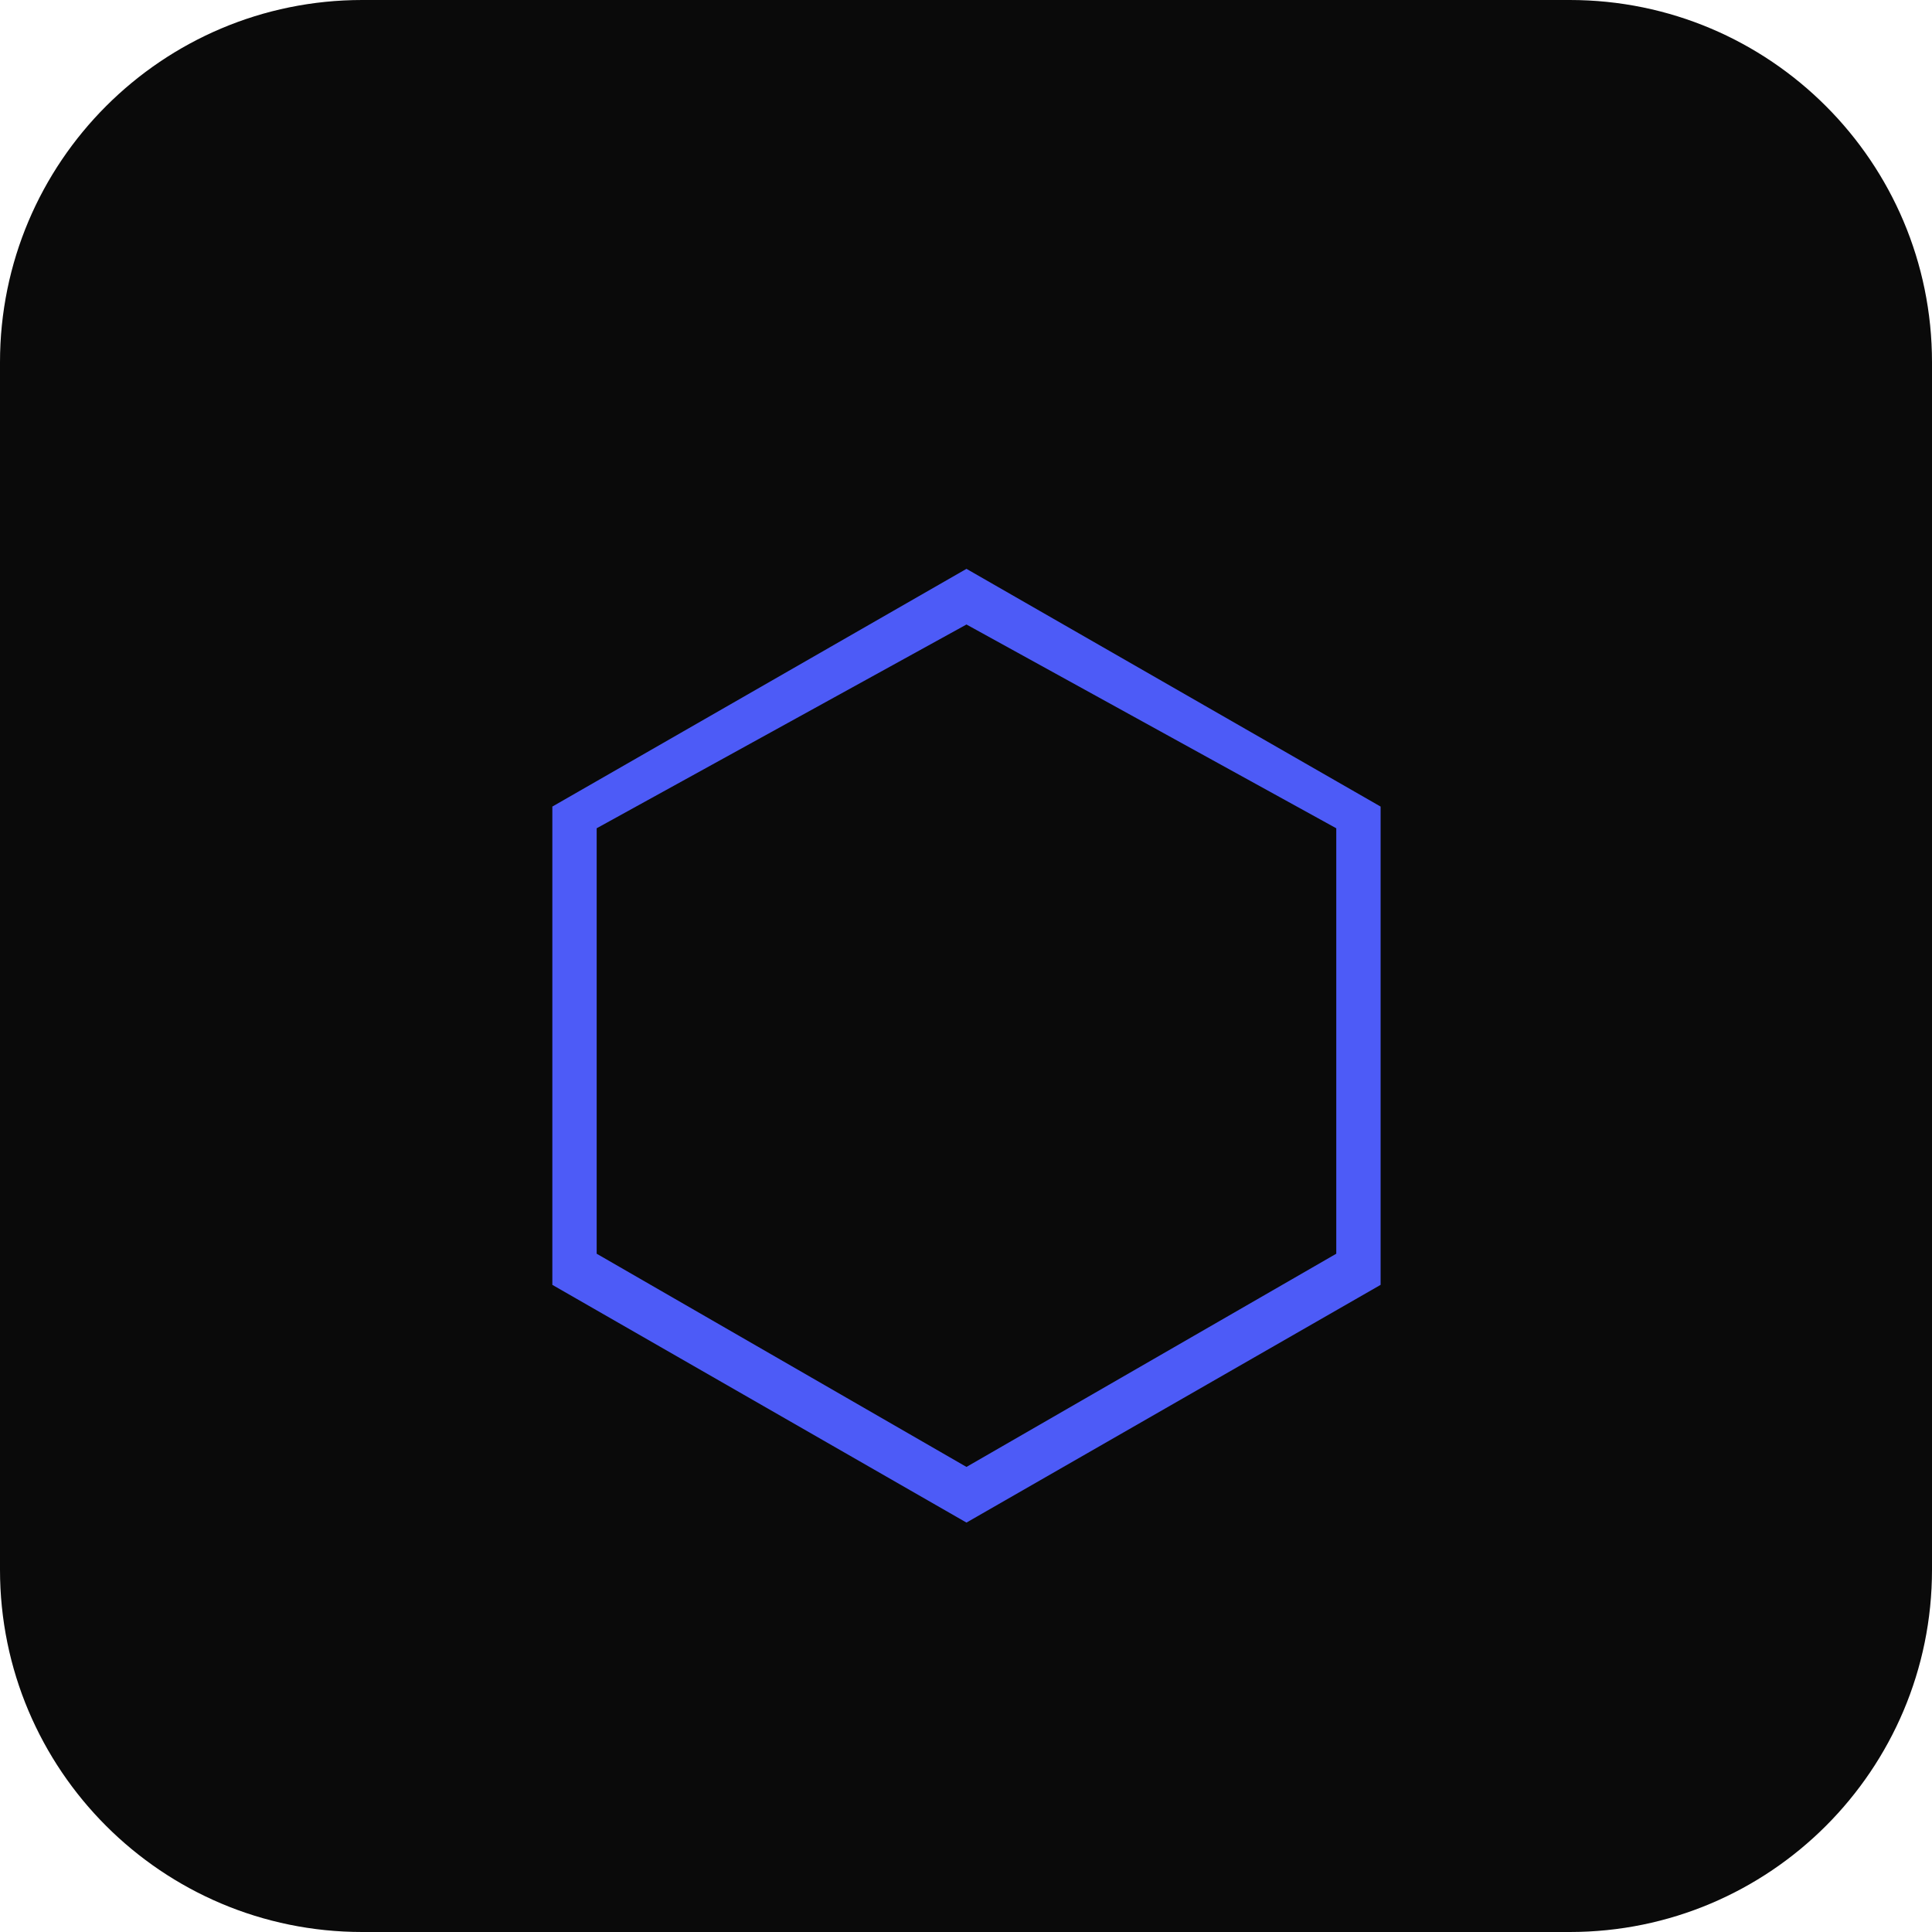
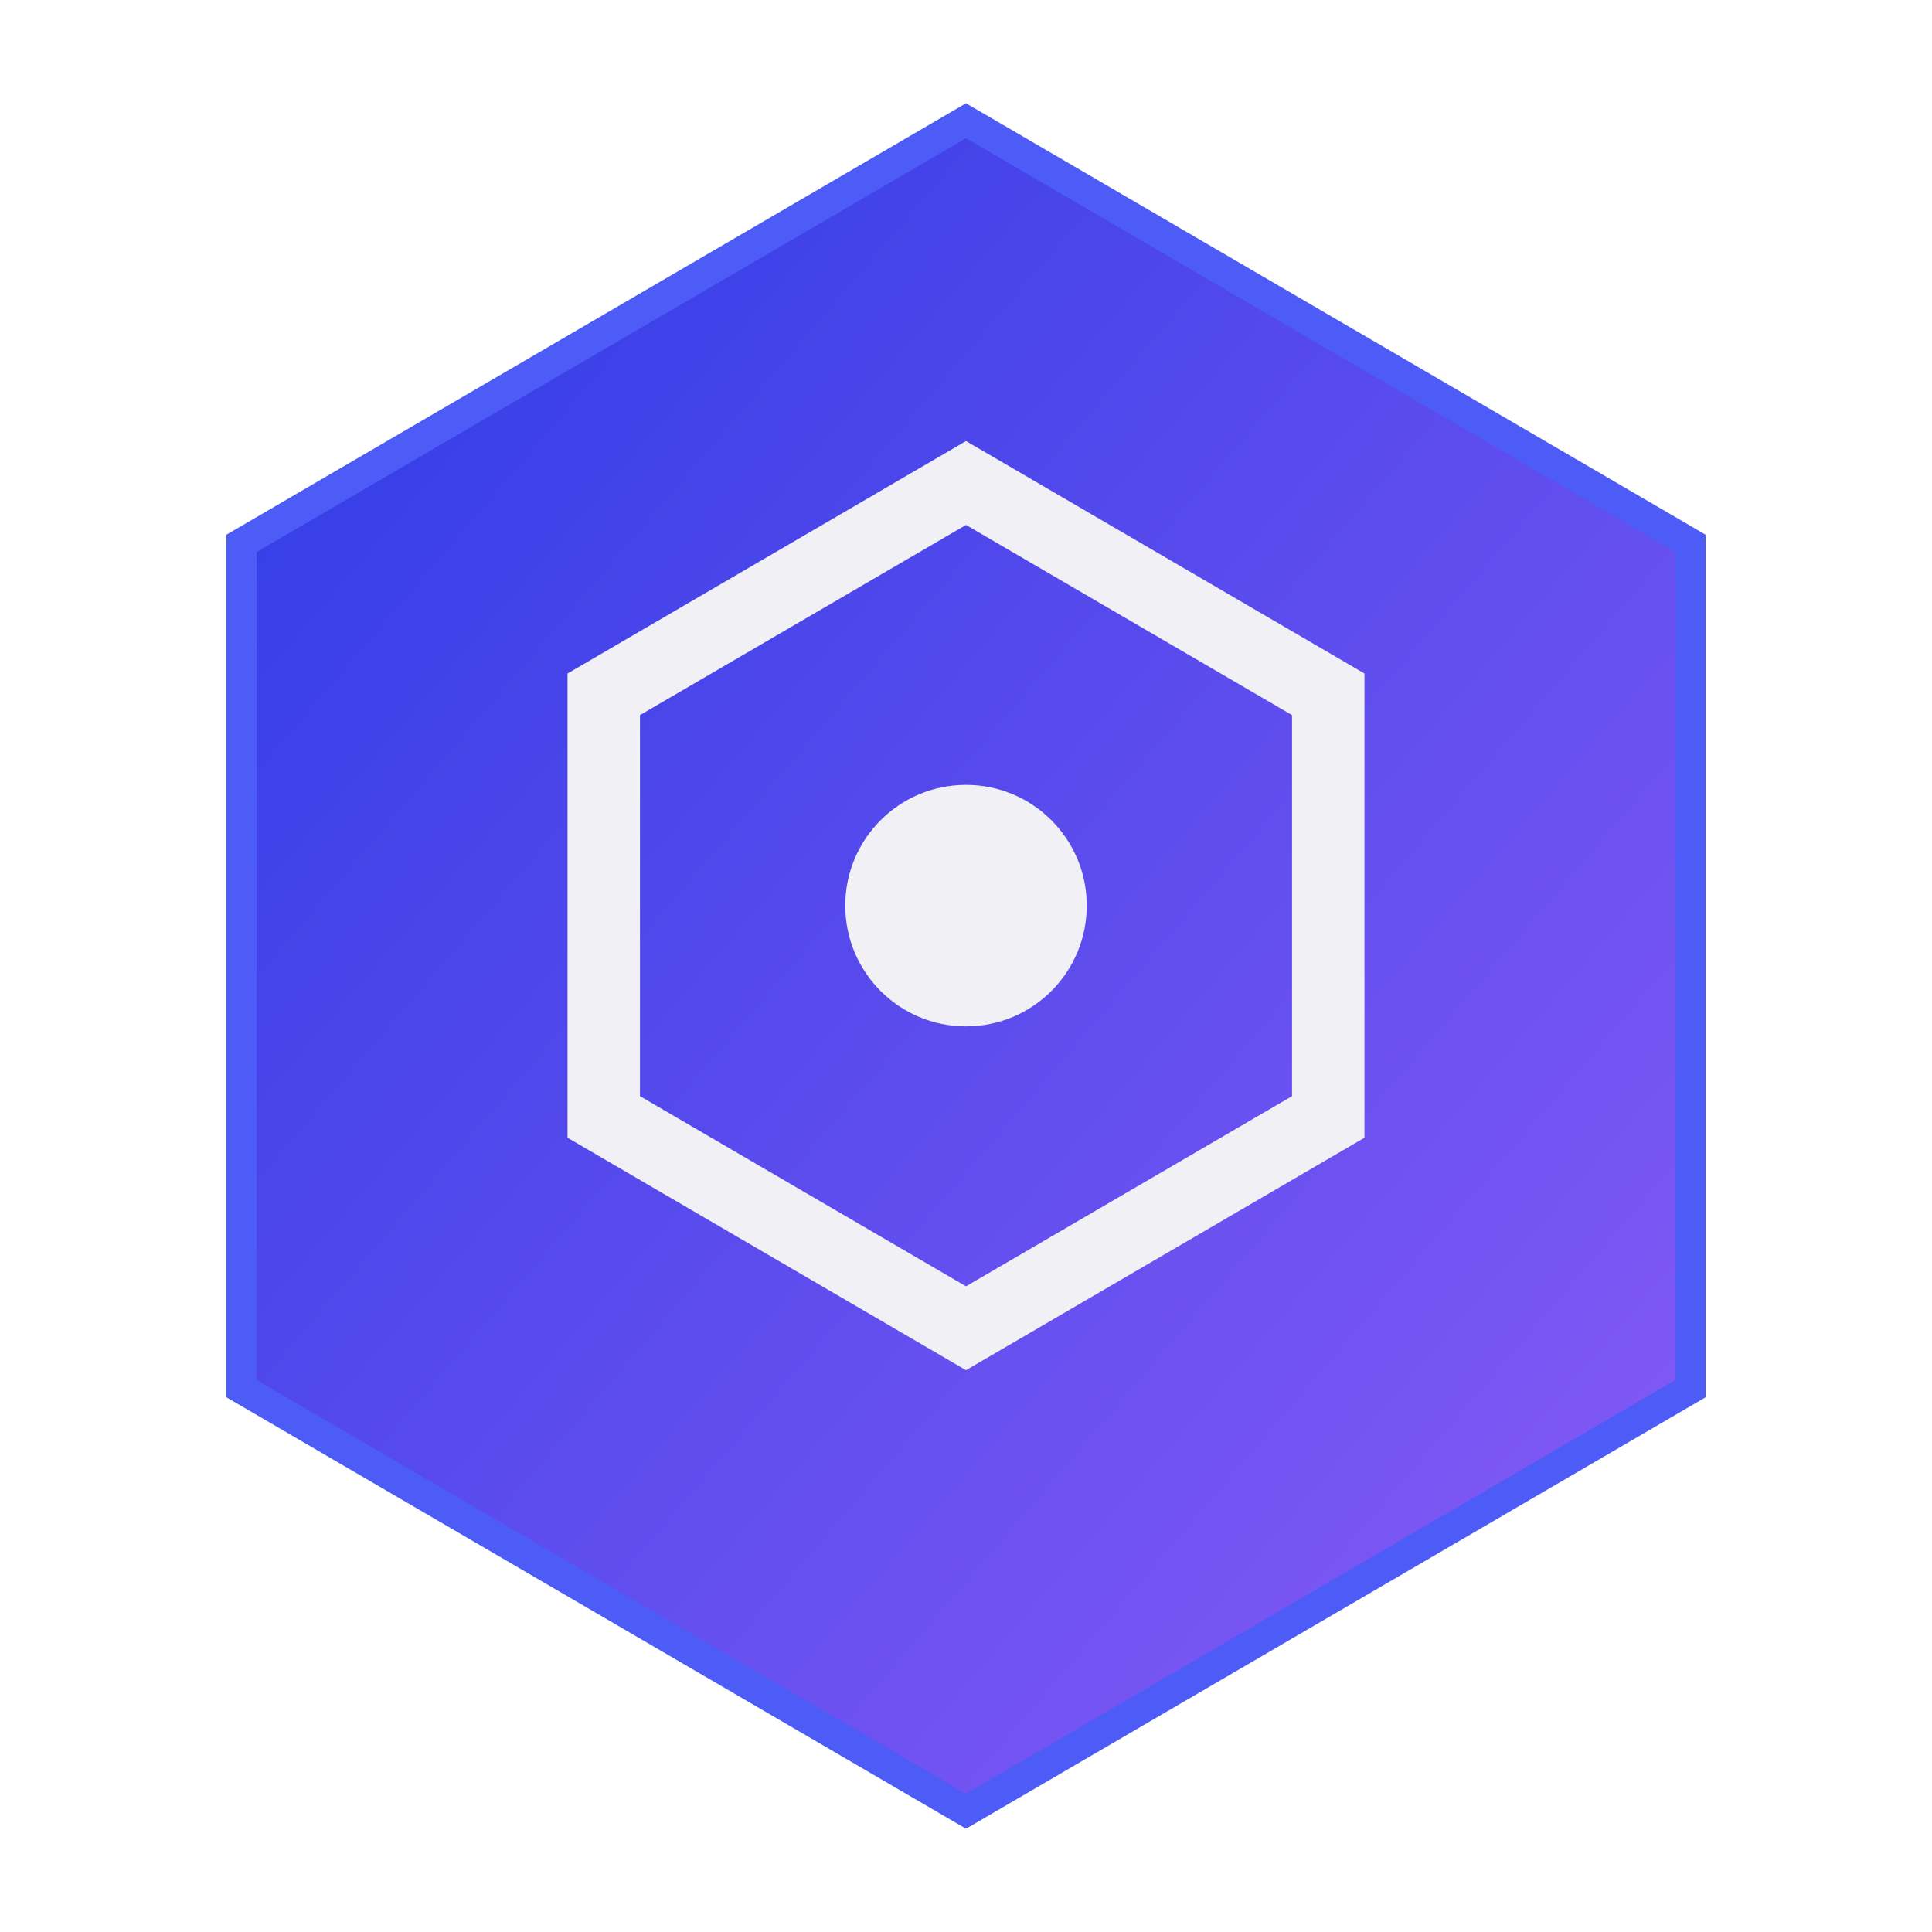
<svg xmlns="http://www.w3.org/2000/svg" viewBox="0 0 32 32">
-   <rect width="32" height="32" rx="6" fill="#0A0A0A" />
-   <text x="16" y="23" font-size="20" text-anchor="middle" fill="#4D5BF7">⬡</text>
+   <defs>
+     <linearGradient id="g" x1="0" y1="0" x2="1" y2="1">
+       <stop offset="0%" stop-color="#2B3BE5" />
+       <stop offset="100%" stop-color="#8B5CF6" />
+     </linearGradient>
+   </defs>
+   <path d="M16 2 L28 9 L28 23 L16 30 L4 23 L4 9 Z" fill="url(#g)" stroke="#4D5BF7" stroke-width="0.5" />
+   <path d="M16 8 L22 11.5 L22 18.5 L16 22 L10 18.5 L10 11.5 Z" fill="none" stroke="#F0F0F5" stroke-width="1.2" />
+   <circle cx="16" cy="15" r="2" fill="#F0F0F5" />
</svg>
